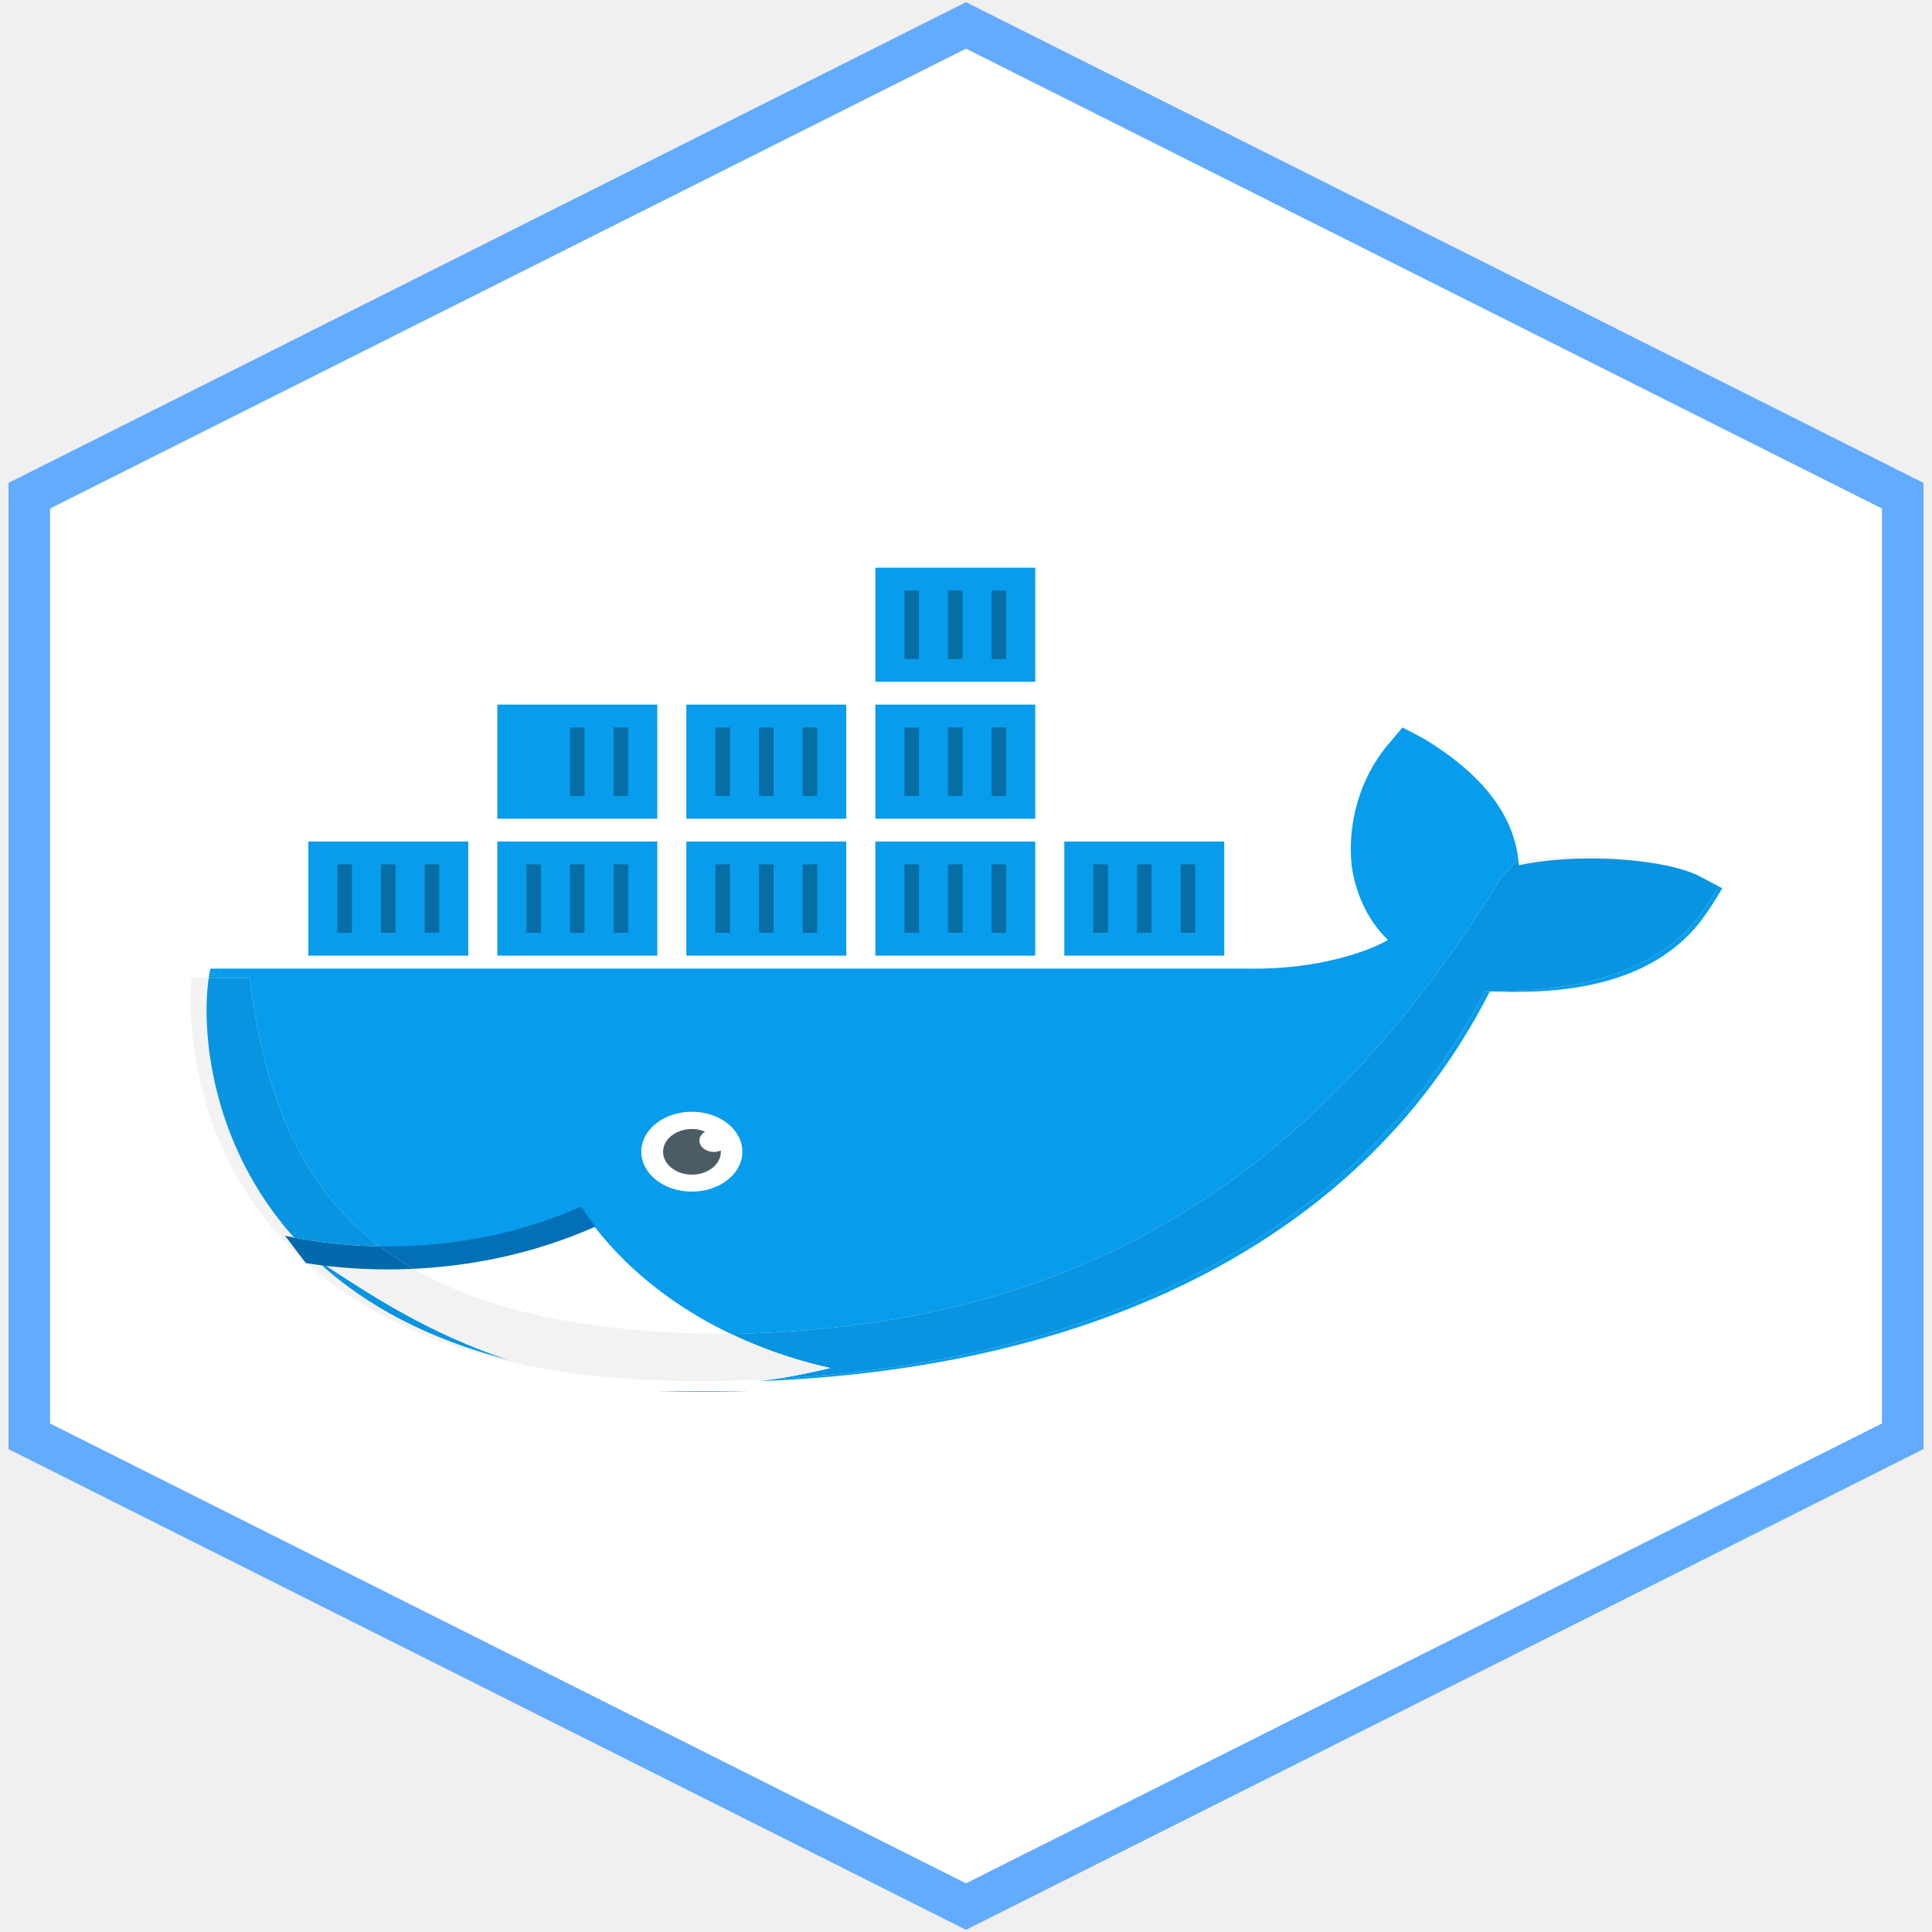
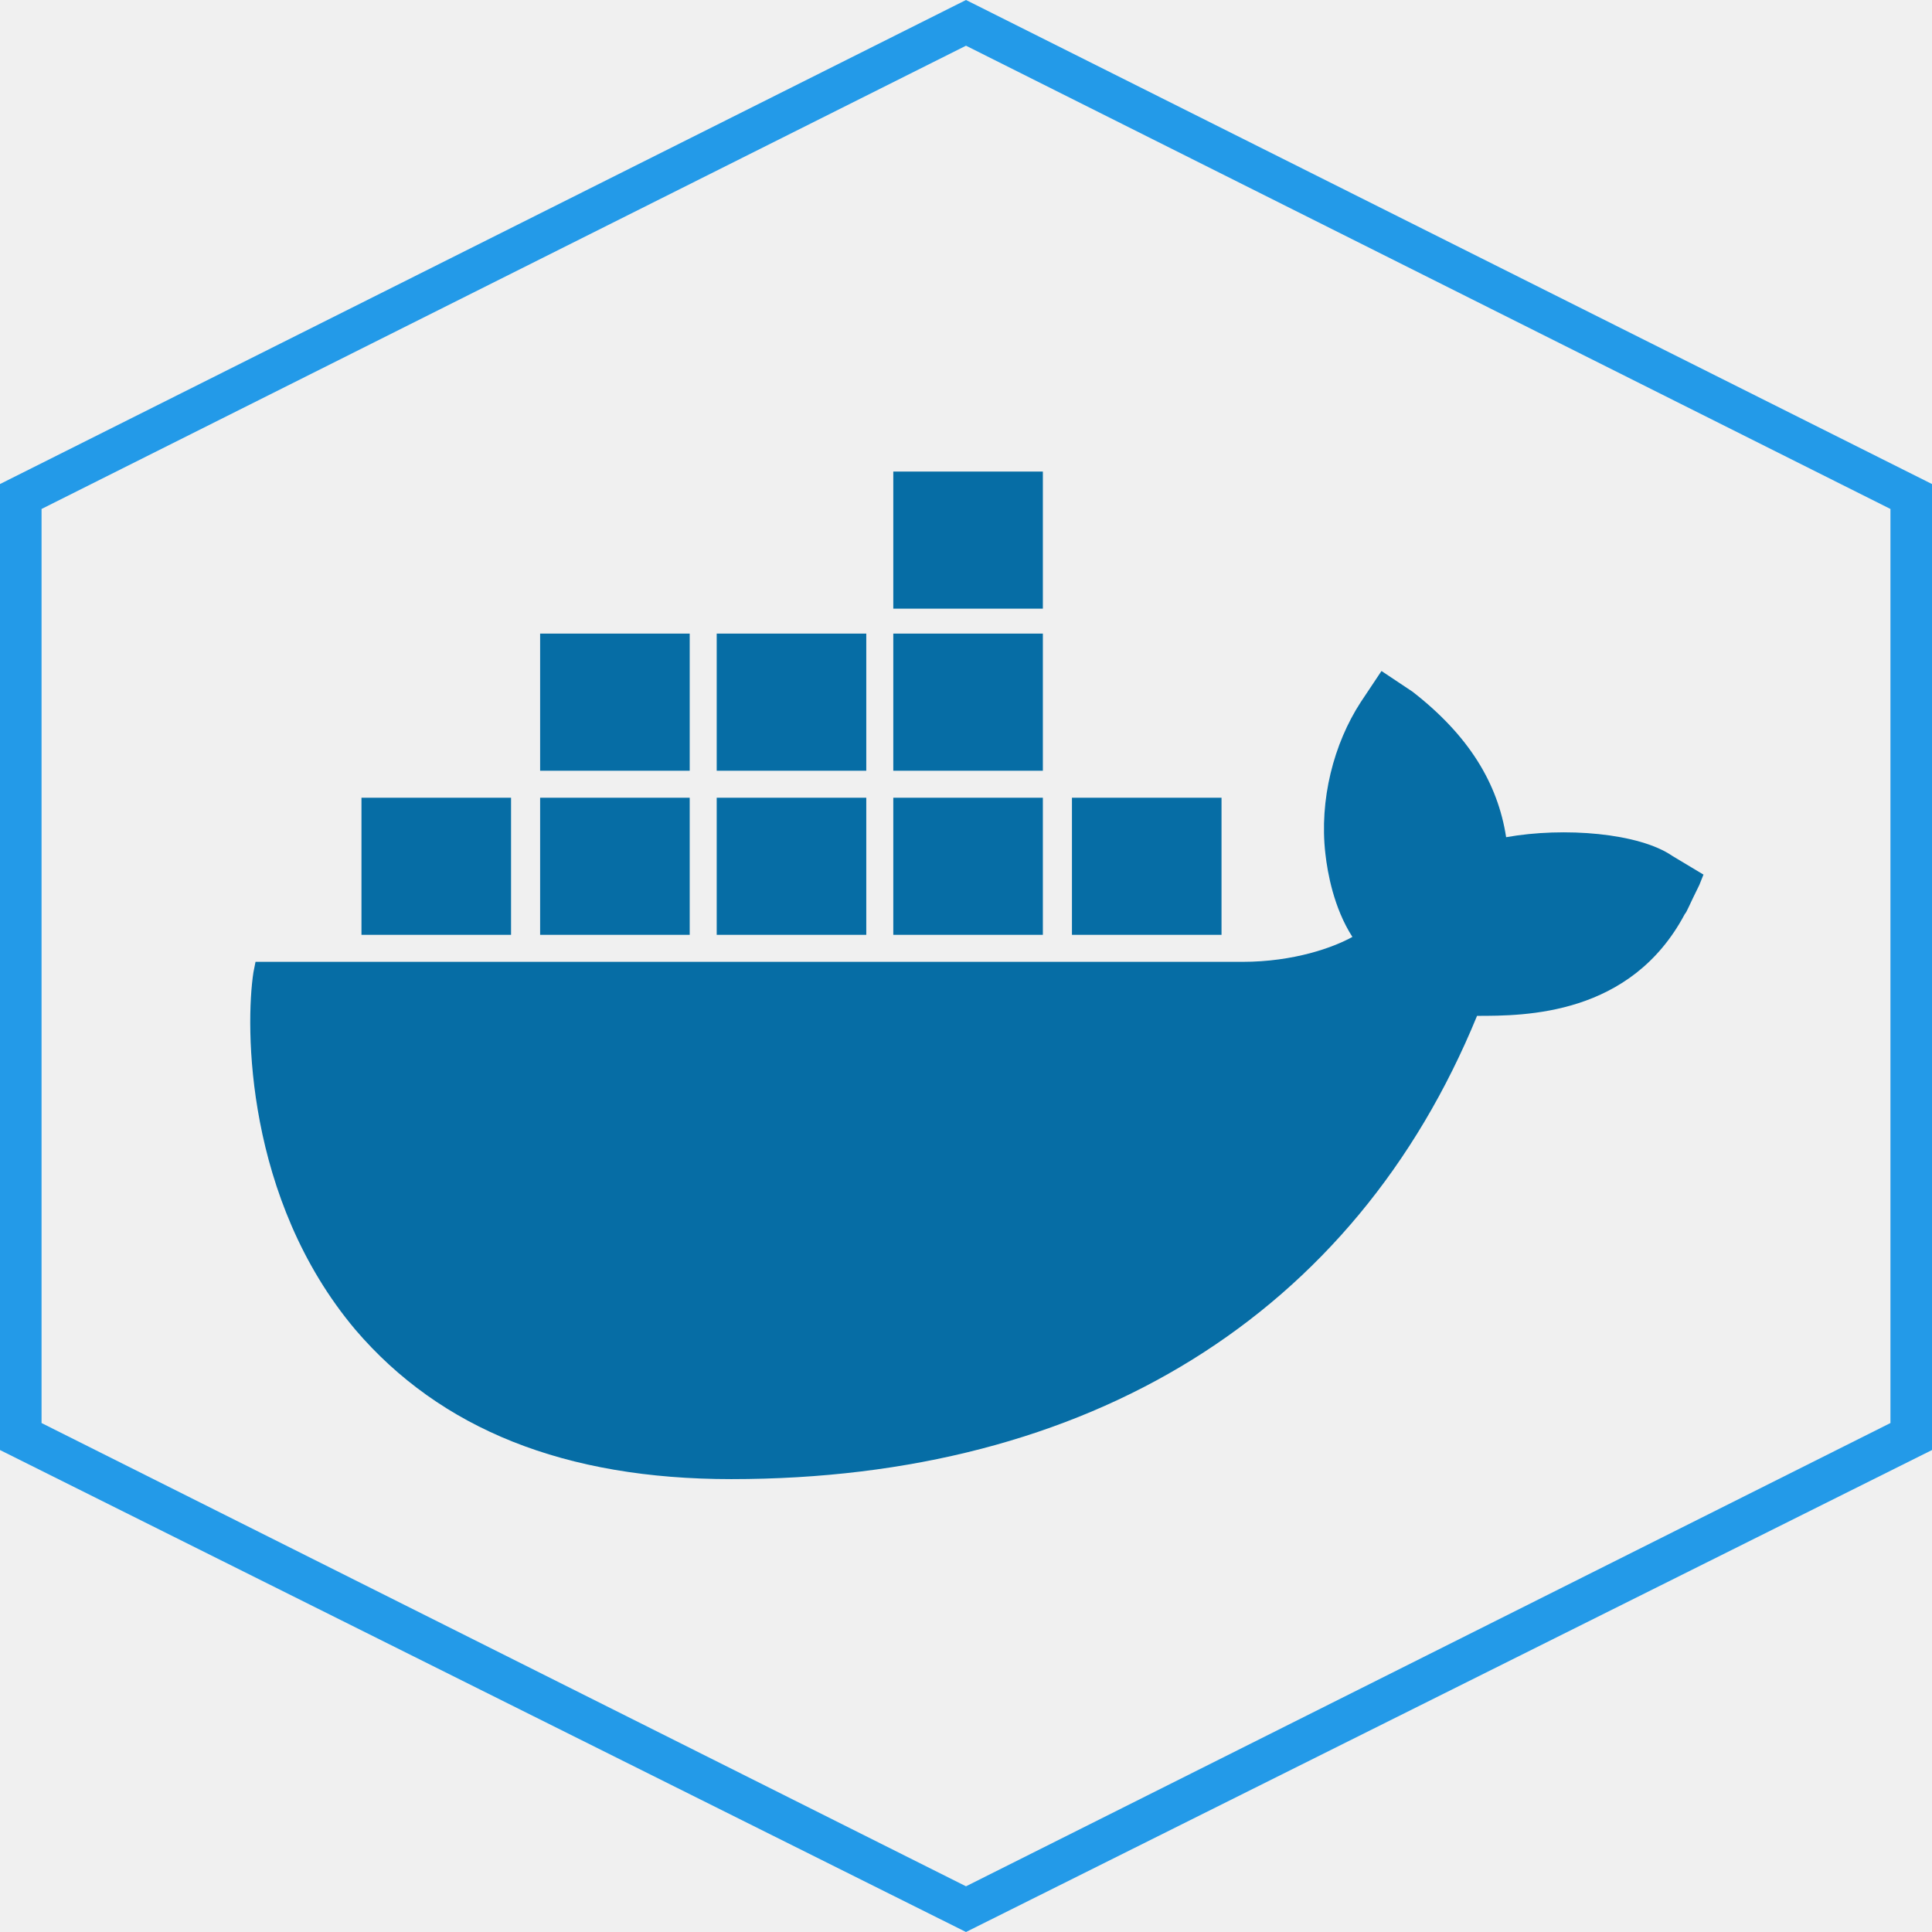
- <svg xmlns="http://www.w3.org/2000/svg" xmlns:xlink="http://www.w3.org/1999/xlink" width="93px" height="93px" viewBox="0 0 93 93" version="1.1">
-   <defs>
-     <path d="M13.408,0.164 C17.044,4.841 22.462,6.48 24.759,6.97 C12.18,9.991 4.549,4.701 0.266,1.898 C1.551,1.943 7.699,1.718 13.408,0.164 Z" id="path-1" />
-     <polygon id="path-3" points="37.28 0.229 74.559 0.229 74.559 40.976 0 40.976 0 0.229 37.28 0.229 74.559 0.229 74.559 41 0 41 0 0.229" />
-     <polygon id="path-5" points="37.28 0.229 74.559 0.229 74.559 40.976 0 40.976 0 0.229 37.28 0.229 74.559 0.229 74.559 41 0 41 0 0.229" />
-   </defs>
-   <g id="Symbols" stroke="none" stroke-width="1" fill="none" fill-rule="evenodd">
-     <g id="docker-node">
-       <g>
-         <g id="designer-virtual-machine" stroke-width="2" stroke="#63ABFF" fill="#FFFFFF">
-           <polygon id="Polygon" points="46.5 1.224 91.591 23.862 91.591 69.138 46.5 91.776 1.409 69.138 1.409 23.862" />
-         </g>
-         <g id="moby" transform="translate(9, 26)">
-           <polygon id="Shape" fill="#089CEC" fill-rule="nonzero" points="14.941 20.001 22.639 20.001 22.639 14.508 14.941 14.508" />
-           <polygon id="Shape" fill="#089CEC" fill-rule="nonzero" points="5.843 20.001 13.541 20.001 13.541 14.508 5.843 14.508" />
-           <polygon id="Shape" fill="#089CEC" fill-rule="nonzero" points="24.038 20.001 31.736 20.001 31.736 14.508 24.038 14.508" />
-           <polygon id="Shape" fill="#089CEC" fill-rule="nonzero" points="33.136 20.001 40.834 20.001 40.834 14.508 33.136 14.508" />
-           <polygon id="Shape" fill="#089CEC" fill-rule="nonzero" points="42.233 20.001 49.931 20.001 49.931 14.508 42.233 14.508" />
-           <polygon id="Shape" fill="#089CEC" fill-rule="nonzero" points="14.941 13.41 22.639 13.41 22.639 7.917 14.941 7.917" />
-           <polygon id="Shape" fill="#089CEC" fill-rule="nonzero" points="24.038 13.41 31.736 13.41 31.736 7.917 24.038 7.917" />
-           <polygon id="Shape" fill="#089CEC" fill-rule="nonzero" points="33.136 13.41 40.834 13.41 40.834 7.917 33.136 7.917" />
-           <polygon id="Shape" fill="#089CEC" fill-rule="nonzero" points="33.136 6.819 40.834 6.819 40.834 1.327 33.136 1.327" />
-           <path d="M72.86,16.204 C71.279,15.369 67.129,15.013 64.111,15.651 C63.949,13.292 62.398,11.303 59.562,9.569 L58.512,9.016 L57.812,9.845 C56.437,11.484 55.858,13.666 56.063,15.651 C56.225,16.873 56.767,18.248 57.812,19.245 C57.011,19.734 54.521,20.678 51.164,20.627 L1.128,20.627 C0.238,24.774 1.762,40.532 24.921,40.532 C42.115,40.532 56.242,34.464 62.711,21.733 C64.839,21.76 70.459,22.032 73.208,17.863 C73.275,17.793 73.908,16.757 73.908,16.757 L72.86,16.204" id="Shape" fill="#089CEC" fill-rule="nonzero" />
-           <g id="Group" transform="translate(6.206897, 32.88119)">
-             <g id="Clipped">
-               <mask id="mask-2" fill="white">
-                 <use xlink:href="#path-1" />
-               </mask>
-               <g id="a" />
-               <polygon id="Shape" fill="#FFFFFF" fill-rule="nonzero" mask="url(#mask-2)" points="0.248 7.9 24.766 7.9 24.766 0.154 0.248 0.154" />
-             </g>
-           </g>
-           <path d="M18.977,32.077 C16.23,33.308 13.046,33.999 9.669,33.999 C7.958,33.999 6.301,33.821 4.724,33.486 C5.722,34.803 5.722,34.803 5.722,34.803 C6.999,35.001 8.318,35.105 9.669,35.105 C13.309,35.105 16.703,34.358 19.659,33.045 C19.415,32.727 19.187,32.409 18.977,32.077" id="Shape" fill="#026FB6" fill-rule="nonzero" />
-           <path d="M24.302,31.361 C25.646,31.361 26.735,30.5 26.735,29.438 C26.735,28.377 25.646,27.516 24.302,27.516 C22.958,27.516 21.869,28.377 21.869,29.438 C21.869,30.5 22.958,31.361 24.302,31.361" id="Shape" fill="#FFFFFF" fill-rule="nonzero" />
-           <path d="M24.668,28.899 C24.668,28.722 24.779,28.572 24.942,28.471 C24.751,28.394 24.538,28.346 24.309,28.346 C23.541,28.346 22.918,28.838 22.918,29.444 C22.918,30.051 23.541,30.543 24.309,30.543 C25.077,30.543 25.699,30.051 25.699,29.444 L25.691,29.381 C25.593,29.422 25.487,29.451 25.368,29.451 C24.982,29.451 24.668,29.204 24.668,28.899" id="Shape" fill="#4D5C64" fill-rule="nonzero" />
-           <path d="M72.652,16.104 C71.571,15.623 69.602,15.325 67.569,15.325 C66.384,15.325 65.177,15.426 64.111,15.651 C64.107,15.601 64.103,15.552 64.099,15.502 C65.059,15.303 66.162,15.214 67.263,15.214 C69.449,15.214 71.626,15.565 72.652,16.104" id="Shape" fill="#F3F3F3" fill-rule="nonzero" />
-           <path d="M28.403,40.366 C29.234,40.233 30.088,40.063 30.966,39.852 C29.89,39.622 28.13,39.14 26.188,38.213 C42.183,37.907 53.897,31.464 63.259,16.255 L63.902,15.545 C63.966,15.53 64.032,15.516 64.099,15.502 C64.103,15.552 64.107,15.601 64.111,15.651 C65.177,15.426 66.384,15.325 67.569,15.325 C69.602,15.325 71.571,15.623 72.652,16.104 C72.654,16.104 72.656,16.105 72.658,16.107 L73.715,16.669 L73.182,17.553 C70.756,21.414 65.485,21.704 63.019,21.704 C62.818,21.704 62.636,21.702 62.476,21.7 C56.428,33.454 43.864,39.515 28.403,40.366" id="Shape" fill="#F3F3F3" fill-rule="nonzero" />
-           <path d="M28.403,40.366 C29.234,40.233 30.088,40.063 30.966,39.852 C29.89,39.622 28.13,39.14 26.188,38.213 C42.183,37.907 53.897,31.464 63.259,16.255 L63.902,15.545 C63.966,15.53 64.032,15.516 64.099,15.502 C64.103,15.552 64.107,15.601 64.111,15.651 C65.177,15.426 66.384,15.325 67.569,15.325 C69.602,15.325 71.571,15.623 72.652,16.104 C72.654,16.104 72.656,16.105 72.658,16.107 L73.715,16.669 L73.182,17.553 C70.756,21.414 65.485,21.704 63.019,21.704 C62.818,21.704 62.636,21.702 62.476,21.7 C56.428,33.454 43.864,39.515 28.403,40.366" id="Shape" fill="#0894E0" fill-rule="nonzero" />
-           <path d="M16.315,39.716 C11.55,38.751 8.162,36.947 5.766,34.81 C6.007,34.847 6.251,34.88 6.496,34.911 C8.637,36.82 11.552,38.453 15.487,39.459 C15.758,39.548 16.034,39.634 16.315,39.716" id="Shape" fill="#F3F3F3" fill-rule="nonzero" />
-           <path d="M15.487,39.459 C11.552,38.453 8.637,36.82 6.496,34.911 C6.568,34.92 6.641,34.928 6.713,34.937 C8.813,36.314 11.68,38.211 15.487,39.459" id="Shape" fill="#F3F3F3" fill-rule="nonzero" />
-           <path d="M15.487,39.459 C11.552,38.453 8.637,36.82 6.496,34.911 C6.568,34.92 6.641,34.928 6.713,34.937 C8.813,36.314 11.68,38.211 15.487,39.459" id="Shape" fill="#0894E0" fill-rule="nonzero" />
-           <path d="M5.646,34.702 C0.394,29.926 0.005,23.539 0.219,21.074 L1.048,21.074 C0.678,23.621 1.137,29.083 5.154,33.573 C5.01,33.545 4.867,33.516 4.724,33.486 C5.298,34.243 5.542,34.565 5.646,34.702" id="Shape" fill="#F3F3F3" fill-rule="nonzero" />
-           <path d="M9.279,33.996 C7.86,33.973 6.48,33.828 5.154,33.573 C1.137,29.083 0.678,23.621 1.048,21.074 L3.018,21.074 C3.68,26.378 5.251,30.922 9.279,33.996" id="Shape" fill="#F3F3F3" fill-rule="nonzero" />
-           <path d="M9.279,33.996 C7.86,33.973 6.48,33.828 5.154,33.573 C1.137,29.083 0.678,23.621 1.048,21.074 L3.018,21.074 C3.68,26.378 5.251,30.922 9.279,33.996" id="Shape" fill="#0894E0" fill-rule="nonzero" />
-           <path d="M24.546,40.471 C21.425,40.471 18.698,40.198 16.315,39.716 C16.034,39.634 15.758,39.548 15.487,39.459 C11.68,38.211 8.813,36.314 6.713,34.937 C7.678,35.048 8.665,35.105 9.669,35.105 C10.084,35.105 10.495,35.095 10.903,35.076 C14.334,37.059 19.198,38.199 26.111,38.214 C26.137,38.214 26.163,38.213 26.188,38.213 C28.13,39.14 29.89,39.622 30.966,39.852 C30.088,40.063 29.234,40.233 28.403,40.366 C27.137,40.436 25.85,40.471 24.546,40.471" id="Shape" fill="#F3F3F3" fill-rule="nonzero" />
-           <path d="M24.546,40.471 C21.425,40.471 18.698,40.198 16.315,39.716 C16.034,39.634 15.758,39.548 15.487,39.459 C11.68,38.211 8.813,36.314 6.713,34.937 C7.678,35.048 8.665,35.105 9.669,35.105 C10.084,35.105 10.495,35.095 10.903,35.076 C14.334,37.059 19.198,38.199 26.111,38.214 C26.137,38.214 26.163,38.213 26.188,38.213 C28.13,39.14 29.89,39.622 30.966,39.852 C30.088,40.063 29.234,40.233 28.403,40.366 C27.137,40.436 25.85,40.471 24.546,40.471" id="Shape" fill="#F2F2F2" fill-rule="nonzero" />
-           <path d="M9.669,35.105 C8.665,35.105 7.678,35.048 6.713,34.937 C6.641,34.928 6.568,34.92 6.496,34.911 C6.251,34.88 6.007,34.847 5.766,34.81 C5.725,34.774 5.686,34.738 5.646,34.702 C5.542,34.565 5.298,34.243 4.724,33.486 C4.867,33.516 5.01,33.545 5.154,33.573 C6.48,33.828 7.86,33.973 9.279,33.996 C9.781,34.379 10.322,34.74 10.903,35.076 C10.495,35.095 10.084,35.105 9.669,35.105" id="Shape" fill="#F3F3F3" fill-rule="nonzero" />
-           <path d="M9.669,35.105 C8.665,35.105 7.678,35.048 6.713,34.937 C6.641,34.928 6.568,34.92 6.496,34.911 C6.251,34.88 6.007,34.847 5.766,34.81 C5.725,34.774 5.686,34.738 5.646,34.702 C5.542,34.565 5.298,34.243 4.724,33.486 C4.867,33.516 5.01,33.545 5.154,33.573 C6.48,33.828 7.86,33.973 9.279,33.996 C9.781,34.379 10.322,34.74 10.903,35.076 C10.495,35.095 10.084,35.105 9.669,35.105" id="Shape" fill="#0269AD" fill-rule="nonzero" />
-           <polygon id="Shape" fill="#066DA5" fill-rule="nonzero" points="7.243 18.902 7.943 18.902 7.943 15.607 7.243 15.607" />
-           <polygon id="Shape" fill="#066DA5" fill-rule="nonzero" points="9.342 18.902 10.042 18.902 10.042 15.607 9.342 15.607" />
-           <polygon id="Shape" fill="#066DA5" fill-rule="nonzero" points="11.442 18.902 12.142 18.902 12.142 15.607 11.442 15.607" />
-           <polygon id="Shape" fill="#066DA5" fill-rule="nonzero" points="16.341 18.902 17.041 18.902 17.041 15.607 16.341 15.607" />
-           <polygon id="Shape" fill="#066DA5" fill-rule="nonzero" points="18.44 18.902 19.14 18.902 19.14 15.607 18.44 15.607" />
-           <polygon id="Shape" fill="#066DA5" fill-rule="nonzero" points="20.54 18.902 21.239 18.902 21.239 15.607 20.54 15.607" />
-           <polygon id="Shape" fill="#066DA5" fill-rule="nonzero" points="25.438 18.902 26.138 18.902 26.138 15.607 25.438 15.607" />
-           <polygon id="Shape" fill="#066DA5" fill-rule="nonzero" points="27.537 18.902 28.237 18.902 28.237 15.607 27.537 15.607" />
-           <polygon id="Shape" fill="#066DA5" fill-rule="nonzero" points="29.637 18.902 30.337 18.902 30.337 15.607 29.637 15.607" />
-           <polygon id="Shape" fill="#066DA5" fill-rule="nonzero" points="34.535 18.902 35.236 18.902 35.236 15.607 34.535 15.607" />
-           <polygon id="Shape" fill="#066DA5" fill-rule="nonzero" points="36.635 18.902 37.334 18.902 37.334 15.607 36.635 15.607" />
-           <polygon id="Shape" fill="#066DA5" fill-rule="nonzero" points="38.735 18.902 39.435 18.902 39.435 15.607 38.735 15.607" />
-           <polygon id="Shape" fill="#066DA5" fill-rule="nonzero" points="43.633 18.902 44.333 18.902 44.333 15.607 43.633 15.607" />
-           <polygon id="Shape" fill="#066DA5" fill-rule="nonzero" points="45.733 18.902 46.433 18.902 46.433 15.607 45.733 15.607" />
-           <polygon id="Shape" fill="#066DA5" fill-rule="nonzero" points="47.832 18.902 48.532 18.902 48.532 15.607 47.832 15.607" />
-           <polygon id="Shape" fill="#066DA5" fill-rule="nonzero" points="18.44 12.312 19.14 12.312 19.14 9.016 18.44 9.016" />
-           <polygon id="Shape" fill="#066DA5" fill-rule="nonzero" points="20.54 12.312 21.239 12.312 21.239 9.016 20.54 9.016" />
-           <polygon id="Shape" fill="#066DA5" fill-rule="nonzero" points="25.438 12.312 26.138 12.312 26.138 9.016 25.438 9.016" />
-           <polygon id="Shape" fill="#066DA5" fill-rule="nonzero" points="27.537 12.312 28.237 12.312 28.237 9.016 27.537 9.016" />
-           <polygon id="Shape" fill="#066DA5" fill-rule="nonzero" points="29.637 12.312 30.337 12.312 30.337 9.016 29.637 9.016" />
-           <polygon id="Shape" fill="#066DA5" fill-rule="nonzero" points="34.535 12.312 35.236 12.312 35.236 9.016 34.535 9.016" />
-           <polygon id="Shape" fill="#066DA5" fill-rule="nonzero" points="36.635 12.312 37.334 12.312 37.334 9.016 36.635 9.016" />
-           <polygon id="Shape" fill="#066DA5" fill-rule="nonzero" points="38.735 12.312 39.435 12.312 39.435 9.016 38.735 9.016" />
-           <polygon id="Shape" fill="#066DA5" fill-rule="nonzero" points="36.635 5.721 37.334 5.721 37.334 2.425 36.635 2.425" />
-           <polygon id="Shape" fill="#066DA5" fill-rule="nonzero" points="34.535 5.721 35.236 5.721 35.236 2.425 34.535 2.425" />
-           <polygon id="Shape" fill="#066DA5" fill-rule="nonzero" points="38.735 5.721 39.435 5.721 39.435 2.425 38.735 2.425" />
-           <g id="Clipped">
-             <mask id="mask-4" fill="white">
-               <use xlink:href="#path-3" />
-             </mask>
-             <g id="c" />
-             <polygon id="Shape" fill="#066DA5" fill-rule="nonzero" mask="url(#mask-4)" points="16.341 12.312 17.041 12.312 17.041 9.016 16.341 9.016" />
-           </g>
-           <g id="Clipped">
-             <mask id="mask-6" fill="white">
-               <use xlink:href="#path-5" />
-             </mask>
-             <g id="c" />
-             <path d="M72.683,16.999 C72.597,17.137 72.523,17.254 72.467,17.342 C72.436,17.389 72.411,17.427 72.343,17.522 C71.304,19.097 69.778,20.084 67.843,20.617 C66.312,21.04 64.923,21.134 62.842,21.101 C62.822,21.1 62.691,21.098 62.479,21.095 L61.997,21.089 L61.818,21.442 C55.696,33.491 42.326,39.894 24.677,39.894 C14.588,39.894 8.004,36.895 4.372,31.779 C2.971,29.805 2.079,27.589 1.662,25.322 C1.372,23.749 1.333,22.223 1.493,21.095 L4.444,21.095 L4.444,21.099 L51.331,21.099 L51.331,21.089 C54.103,21.064 56.695,20.391 57.996,19.598 L58.569,19.248 L58.107,18.807 C57.241,17.981 56.682,16.77 56.515,15.509 C56.316,13.583 56.911,11.545 58.152,10.066 L58.462,9.698 L58.909,9.933 C61.625,11.599 63.02,13.449 63.168,15.596 L63.215,16.276 L64.047,16.1 C66.773,15.524 70.762,15.805 72.227,16.579 L72.767,16.864 C72.743,16.904 72.718,16.944 72.683,16.999 Z M5.843,19.989 L13.541,19.989 L13.541,14.508 L5.843,14.508 L5.843,19.989 Z M14.941,19.989 L22.639,19.989 L22.639,14.508 L14.941,14.508 L14.941,19.989 Z M14.941,13.41 L22.639,13.41 L22.639,7.917 L14.941,7.917 L14.941,13.41 Z M24.038,19.989 L31.736,19.989 L31.736,14.508 L24.038,14.508 L24.038,19.989 Z M24.038,13.41 L31.736,13.41 L31.736,7.917 L24.038,7.917 L24.038,13.41 Z M33.136,19.989 L40.834,19.989 L40.834,14.508 L33.136,14.508 L33.136,19.989 Z M33.136,13.41 L40.834,13.41 L40.834,7.917 L33.136,7.917 L33.136,13.41 Z M33.136,6.819 L40.834,6.819 L40.834,1.327 L33.136,1.327 L33.136,6.819 Z M42.233,19.989 L49.931,19.989 L49.931,14.508 L42.233,14.508 L42.233,19.989 Z M73.004,15.659 C71.323,14.771 67.49,14.436 64.487,14.888 C64.1,12.666 62.512,10.738 59.727,9.035 L58.074,8.164 L56.986,9.454 C55.563,11.149 54.897,13.435 55.121,15.611 C55.287,16.859 55.778,18.062 56.567,19.015 C55.375,19.537 53.421,19.963 51.331,19.985 L51.331,13.41 L42.233,13.41 L42.233,0.229 L31.736,0.229 L31.736,6.819 L13.541,6.819 L13.541,13.41 L4.444,13.41 L4.444,19.989 L0.292,19.989 L0.193,20.45 C-0.079,21.72 -0.075,23.573 0.277,25.481 C0.718,27.876 1.661,30.221 3.152,32.32 C7.033,37.788 14.086,41 24.677,41 C42.7,41 56.506,34.469 62.934,22.208 C65.105,22.239 66.606,22.13 68.305,21.661 C70.556,21.04 72.362,19.876 73.572,18.053 C73.64,17.964 73.738,17.809 73.949,17.471 C74.026,17.348 74.106,17.218 74.187,17.087 C74.215,17.041 74.241,16.999 74.294,16.912 L74.559,16.479 L73.004,15.659 L73.004,15.659 Z" id="Shape" fill="#066DA5" fill-rule="nonzero" mask="url(#mask-6)" />
-           </g>
-         </g>
-       </g>
-     </g>
+ <svg xmlns="http://www.w3.org/2000/svg" version="1.1" x="0px" y="0px" viewBox="0 0 93 93" style="enable-background:new 0 0 93 93;" xml:space="preserve">
+   <path fill-rule="evenodd" clip-rule="evenodd" fill="#066DA5" d="M80.5,41.2c-1.6-1.1-5.2-1.4-8-0.9c-0.4-2.6-1.8-4.9-4.5-7l-1.5-1l-1,1.5c-1.3,2-2,4.7-1.7,7.3  c0.1,0.9,0.4,2.6,1.3,4c-0.9,0.5-2.8,1.2-5.3,1.2H12.3l-0.1,0.5c-0.4,2.6-0.4,10.9,4.9,17.2c4.1,4.8,10.1,7.2,18.1,7.2  c17.2,0,30-7.9,35.9-22.3c2.3,0,7.4,0,10-4.9c0.1-0.1,0.2-0.4,0.7-1.4l0.2-0.5L80.5,41.2z M43,29.3h7.2v-6.6H43V29.3z M43,37.1h7.2  v-6.6H43V37.1z M34.5,37.1h7.2v-6.6h-7.2V37.1z M26,37.1h7.2v-6.6H26V37.1z M17.4,45h7.2v-6.6h-7.2V45z M26,45h7.2v-6.6H26V45z   M34.5,45h7.2v-6.6h-7.2V45z M43,45h7.2v-6.6H43V45z M51.6,45h7.2v-6.6h-7.2V45z" />
+   <g>
+     <path fill="#239AE8" d="M46.5,2.2L91,24.5v44L46.5,90.8L2,68.5v-44L46.5,2.2 M46.5,0L0,23.3v46.5L46.5,93L93,69.8V23.3L46.5,0L46.5,0z   " />
  </g>
</svg>
